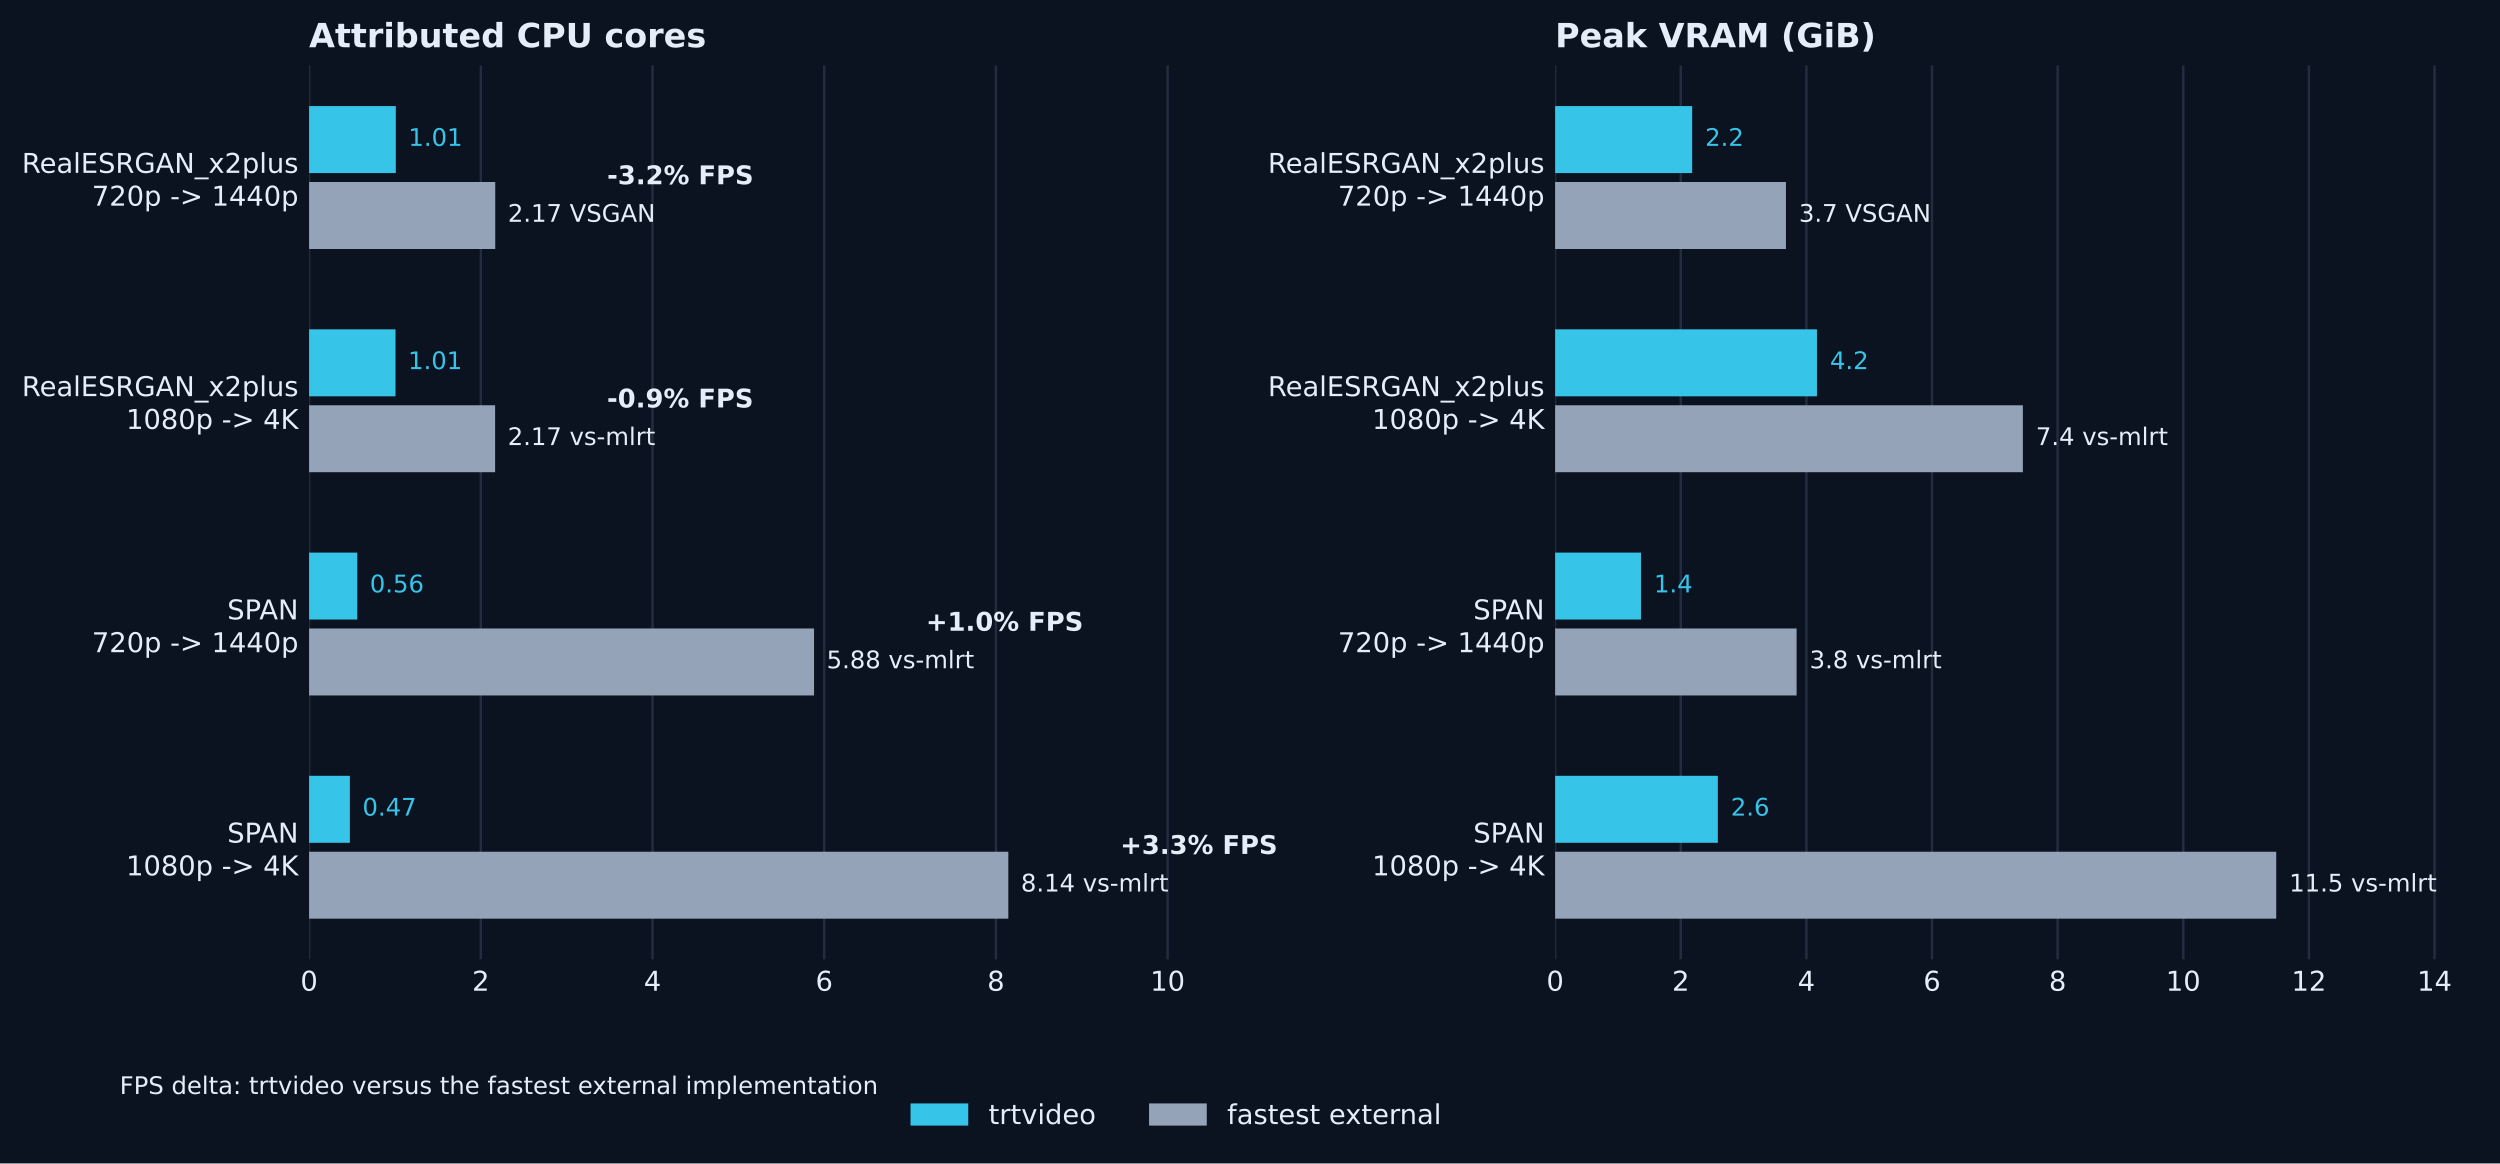
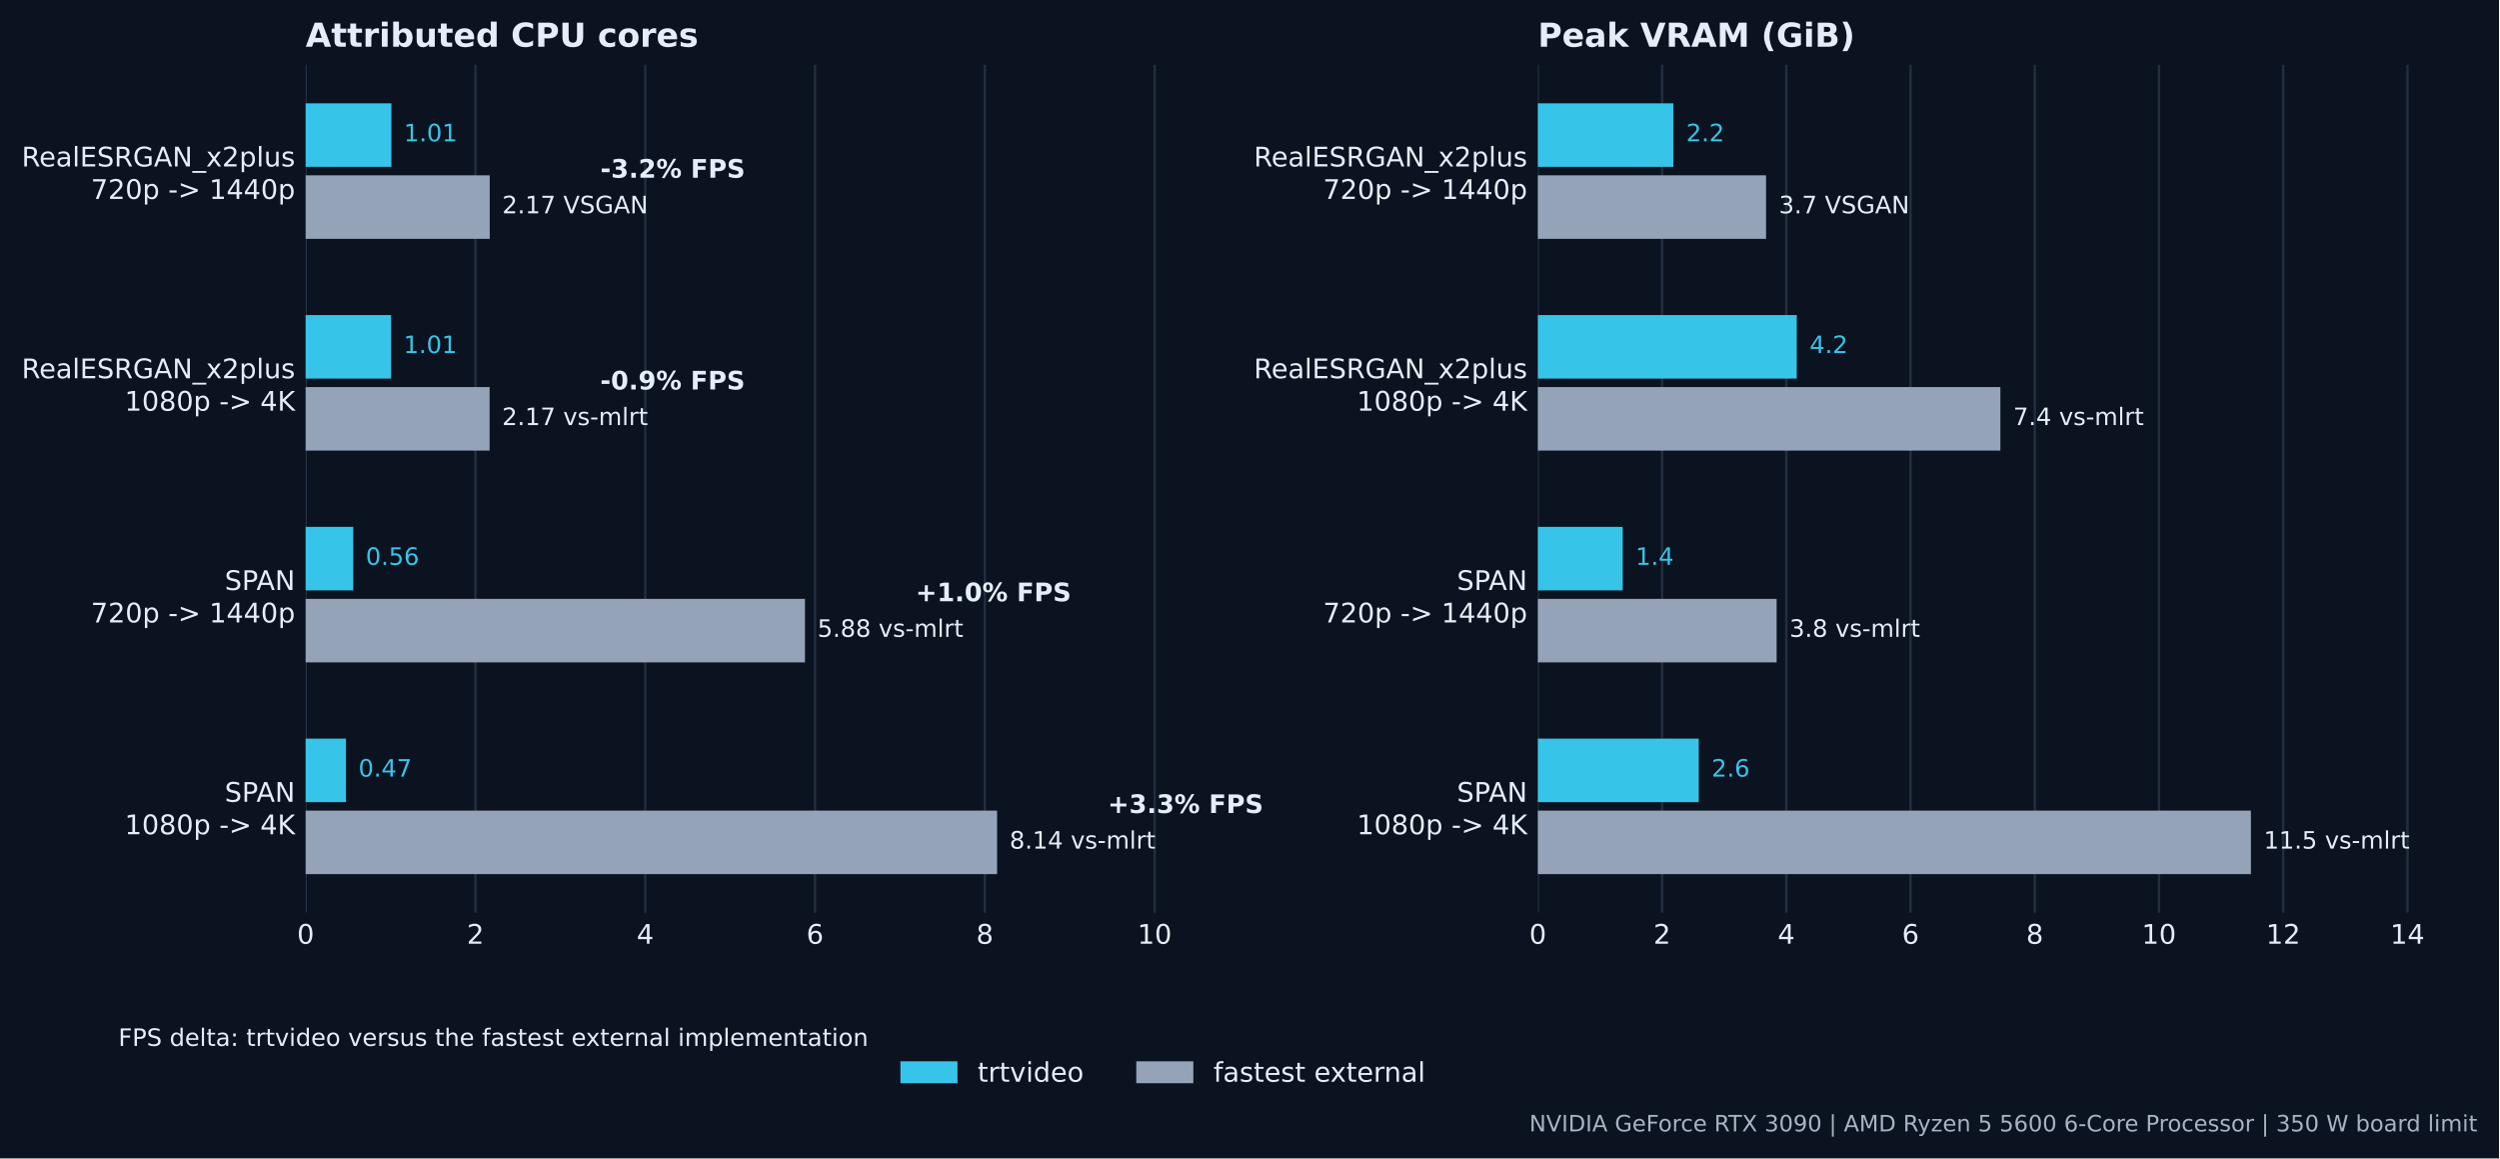
- <svg xmlns="http://www.w3.org/2000/svg" width="823.22pt" height="383.106pt" viewBox="0 0 823.22 383.106" version="1.1">
+ <svg xmlns="http://www.w3.org/2000/svg" width="832.148pt" height="385.59pt" viewBox="0 0 832.148 385.59" version="1.1">
  <defs>
    <style type="text/css">*{stroke-linejoin: round; stroke-linecap: butt}</style>
  </defs>
  <g id="figure_1">
    <g id="patch_1">
-       <path d="M 0 383.106 L 823.22 383.106 L 823.22 0 L 0 0 z " style="fill: #0b1220" />
+       <path d="M 0 385.59 L 832.148 385.59 L 832.148 0 L 0 0 z " style="fill: #0b1220" />
    </g>
    <g id="axes_1">
      <g id="patch_2">
-         <path d="M 101.78 315.894 L 405.712 315.894 L 405.712 21.558 L 101.78 21.558 z " style="fill: #0b1220" />
+         <path d="M 101.78 303.798 L 405.712 303.798 L 405.712 21.558 L 101.78 21.558 z " style="fill: #0b1220" />
      </g>
      <g id="matplotlib.axis_1">
        <g id="xtick_1">
          <g id="line2d_1">
-             <path d="M 101.78 315.894 L 101.78 21.558 " clip-path="url(#pdbde17b072)" style="fill: none; stroke: #334155; stroke-opacity: 0.6; stroke-width: 0.8; stroke-linecap: square" />
+             <path d="M 101.78 303.798 L 101.78 21.558 " clip-path="url(#p8d2980039e)" style="fill: none; stroke: #334155; stroke-opacity: 0.6; stroke-width: 0.8; stroke-linecap: square" />
          </g>
          <g id="line2d_2" />
          <g id="text_1">
-             <text style="font-size: 9px; font-family: 'DejaVu Sans'; text-anchor: middle; fill: #e5eef8" x="101.78" y="326.232" transform="rotate(-0 101.78 326.2322)">0</text>
+             <text style="font-size: 9px; font-family: 'DejaVu Sans'; text-anchor: middle; fill: #e5eef8" x="101.78" y="314.136" transform="rotate(-0 101.78 314.1362)">0</text>
          </g>
        </g>
        <g id="xtick_2">
          <g id="line2d_3">
-             <path d="M 158.321 315.894 L 158.321 21.558 " clip-path="url(#pdbde17b072)" style="fill: none; stroke: #334155; stroke-opacity: 0.6; stroke-width: 0.8; stroke-linecap: square" />
+             <path d="M 158.321 303.798 L 158.321 21.558 " clip-path="url(#p8d2980039e)" style="fill: none; stroke: #334155; stroke-opacity: 0.6; stroke-width: 0.8; stroke-linecap: square" />
          </g>
          <g id="line2d_4" />
          <g id="text_2">
-             <text style="font-size: 9px; font-family: 'DejaVu Sans'; text-anchor: middle; fill: #e5eef8" x="158.321" y="326.232" transform="rotate(-0 158.3211 326.2322)">2</text>
+             <text style="font-size: 9px; font-family: 'DejaVu Sans'; text-anchor: middle; fill: #e5eef8" x="158.321" y="314.136" transform="rotate(-0 158.3211 314.1362)">2</text>
          </g>
        </g>
        <g id="xtick_3">
          <g id="line2d_5">
-             <path d="M 214.862 315.894 L 214.862 21.558 " clip-path="url(#pdbde17b072)" style="fill: none; stroke: #334155; stroke-opacity: 0.6; stroke-width: 0.8; stroke-linecap: square" />
+             <path d="M 214.862 303.798 L 214.862 21.558 " clip-path="url(#p8d2980039e)" style="fill: none; stroke: #334155; stroke-opacity: 0.6; stroke-width: 0.8; stroke-linecap: square" />
          </g>
          <g id="line2d_6" />
          <g id="text_3">
-             <text style="font-size: 9px; font-family: 'DejaVu Sans'; text-anchor: middle; fill: #e5eef8" x="214.862" y="326.232" transform="rotate(-0 214.8622 326.2322)">4</text>
+             <text style="font-size: 9px; font-family: 'DejaVu Sans'; text-anchor: middle; fill: #e5eef8" x="214.862" y="314.136" transform="rotate(-0 214.8622 314.1362)">4</text>
          </g>
        </g>
        <g id="xtick_4">
          <g id="line2d_7">
-             <path d="M 271.403 315.894 L 271.403 21.558 " clip-path="url(#pdbde17b072)" style="fill: none; stroke: #334155; stroke-opacity: 0.6; stroke-width: 0.8; stroke-linecap: square" />
+             <path d="M 271.403 303.798 L 271.403 21.558 " clip-path="url(#p8d2980039e)" style="fill: none; stroke: #334155; stroke-opacity: 0.6; stroke-width: 0.8; stroke-linecap: square" />
          </g>
          <g id="line2d_8" />
          <g id="text_4">
-             <text style="font-size: 9px; font-family: 'DejaVu Sans'; text-anchor: middle; fill: #e5eef8" x="271.403" y="326.232" transform="rotate(-0 271.4033 326.2322)">6</text>
+             <text style="font-size: 9px; font-family: 'DejaVu Sans'; text-anchor: middle; fill: #e5eef8" x="271.403" y="314.136" transform="rotate(-0 271.4033 314.1362)">6</text>
          </g>
        </g>
        <g id="xtick_5">
          <g id="line2d_9">
-             <path d="M 327.944 315.894 L 327.944 21.558 " clip-path="url(#pdbde17b072)" style="fill: none; stroke: #334155; stroke-opacity: 0.6; stroke-width: 0.8; stroke-linecap: square" />
+             <path d="M 327.944 303.798 L 327.944 21.558 " clip-path="url(#p8d2980039e)" style="fill: none; stroke: #334155; stroke-opacity: 0.6; stroke-width: 0.8; stroke-linecap: square" />
          </g>
          <g id="line2d_10" />
          <g id="text_5">
-             <text style="font-size: 9px; font-family: 'DejaVu Sans'; text-anchor: middle; fill: #e5eef8" x="327.944" y="326.232" transform="rotate(-0 327.9444 326.2322)">8</text>
+             <text style="font-size: 9px; font-family: 'DejaVu Sans'; text-anchor: middle; fill: #e5eef8" x="327.944" y="314.136" transform="rotate(-0 327.9444 314.1362)">8</text>
          </g>
        </g>
        <g id="xtick_6">
          <g id="line2d_11">
-             <path d="M 384.486 315.894 L 384.486 21.558 " clip-path="url(#pdbde17b072)" style="fill: none; stroke: #334155; stroke-opacity: 0.6; stroke-width: 0.8; stroke-linecap: square" />
+             <path d="M 384.486 303.798 L 384.486 21.558 " clip-path="url(#p8d2980039e)" style="fill: none; stroke: #334155; stroke-opacity: 0.6; stroke-width: 0.8; stroke-linecap: square" />
          </g>
          <g id="line2d_12" />
          <g id="text_6">
-             <text style="font-size: 9px; font-family: 'DejaVu Sans'; text-anchor: middle; fill: #e5eef8" x="384.486" y="326.232" transform="rotate(-0 384.4856 326.2322)">10</text>
+             <text style="font-size: 9px; font-family: 'DejaVu Sans'; text-anchor: middle; fill: #e5eef8" x="384.486" y="314.136" transform="rotate(-0 384.4856 314.1362)">10</text>
          </g>
        </g>
      </g>
      <g id="matplotlib.axis_2">
        <g id="ytick_1">
          <g id="line2d_13" />
          <g id="text_7">
-             <text style="font-size: 9px; font-family: 'DejaVu Sans'; fill: #e5eef8" transform="translate(7.2 56.9294)">RealESRGAN_x2plus</text>
-             <text style="font-size: 9px; font-family: 'DejaVu Sans'; fill: #e5eef8" transform="translate(30.25969 67.73116)">720p -&gt; 1440p</text>
+             <text style="font-size: 9px; font-family: 'DejaVu Sans'; fill: #e5eef8" transform="translate(7.2 55.41287)">RealESRGAN_x2plus</text>
+             <text style="font-size: 9px; font-family: 'DejaVu Sans'; fill: #e5eef8" transform="translate(30.25969 66.21463)">720p -&gt; 1440p</text>
          </g>
        </g>
        <g id="ytick_2">
          <g id="line2d_14" />
          <g id="text_8">
-             <text style="font-size: 9px; font-family: 'DejaVu Sans'; fill: #e5eef8" transform="translate(7.2 130.4399)">RealESRGAN_x2plus</text>
-             <text style="font-size: 9px; font-family: 'DejaVu Sans'; fill: #e5eef8" transform="translate(41.52375 141.2417)">1080p -&gt; 4K</text>
+             <text style="font-size: 9px; font-family: 'DejaVu Sans'; fill: #e5eef8" transform="translate(7.2 125.9024)">RealESRGAN_x2plus</text>
+             <text style="font-size: 9px; font-family: 'DejaVu Sans'; fill: #e5eef8" transform="translate(41.52375 136.7041)">1080p -&gt; 4K</text>
          </g>
        </g>
        <g id="ytick_3">
          <g id="line2d_15" />
          <g id="text_9">
-             <text style="font-size: 9px; font-family: 'DejaVu Sans'; fill: #e5eef8" transform="translate(74.82516 203.95)">SPAN</text>
-             <text style="font-size: 9px; font-family: 'DejaVu Sans'; fill: #e5eef8" transform="translate(30.25969 214.7518)">720p -&gt; 1440p</text>
+             <text style="font-size: 9px; font-family: 'DejaVu Sans'; fill: #e5eef8" transform="translate(74.82516 196.3915)">SPAN</text>
+             <text style="font-size: 9px; font-family: 'DejaVu Sans'; fill: #e5eef8" transform="translate(30.25969 207.1933)">720p -&gt; 1440p</text>
          </g>
        </g>
        <g id="ytick_4">
          <g id="line2d_16" />
          <g id="text_10">
-             <text style="font-size: 9px; font-family: 'DejaVu Sans'; fill: #e5eef8" transform="translate(74.82516 277.4605)">SPAN</text>
-             <text style="font-size: 9px; font-family: 'DejaVu Sans'; fill: #e5eef8" transform="translate(41.52375 288.2623)">1080p -&gt; 4K</text>
+             <text style="font-size: 9px; font-family: 'DejaVu Sans'; fill: #e5eef8" transform="translate(74.82516 266.8811)">SPAN</text>
+             <text style="font-size: 9px; font-family: 'DejaVu Sans'; fill: #e5eef8" transform="translate(41.52375 277.6828)">1080p -&gt; 4K</text>
          </g>
        </g>
      </g>
      <g id="patch_3">
-         <path d="M 101.78 56.99 L 130.337 56.99 L 130.337 34.937 L 101.78 34.937 z " clip-path="url(#pdbde17b072)" style="fill: #36c5e8" />
+         <path d="M 101.78 55.534 L 130.337 55.534 L 130.337 34.387 L 101.78 34.387 z " clip-path="url(#p8d2980039e)" style="fill: #36c5e8" />
      </g>
      <g id="patch_4">
-         <path d="M 101.78 130.501 L 130.235 130.501 L 130.235 108.448 L 101.78 108.448 z " clip-path="url(#pdbde17b072)" style="fill: #36c5e8" />
+         <path d="M 101.78 126.024 L 130.235 126.024 L 130.235 104.877 L 101.78 104.877 z " clip-path="url(#p8d2980039e)" style="fill: #36c5e8" />
      </g>
      <g id="patch_5">
-         <path d="M 101.78 204.011 L 117.635 204.011 L 117.635 181.958 L 101.78 181.958 z " clip-path="url(#pdbde17b072)" style="fill: #36c5e8" />
+         <path d="M 101.78 196.513 L 117.635 196.513 L 117.635 175.366 L 101.78 175.366 z " clip-path="url(#p8d2980039e)" style="fill: #36c5e8" />
      </g>
      <g id="patch_6">
-         <path d="M 101.78 277.522 L 115.208 277.522 L 115.208 255.469 L 101.78 255.469 z " clip-path="url(#pdbde17b072)" style="fill: #36c5e8" />
+         <path d="M 101.78 267.003 L 115.208 267.003 L 115.208 245.856 L 101.78 245.856 z " clip-path="url(#p8d2980039e)" style="fill: #36c5e8" />
      </g>
      <g id="patch_7">
-         <path d="M 101.78 81.984 L 163.08 81.984 L 163.08 59.931 L 101.78 59.931 z " clip-path="url(#pdbde17b072)" style="fill: #94a3b8" />
+         <path d="M 101.78 79.501 L 163.08 79.501 L 163.08 58.354 L 101.78 58.354 z " clip-path="url(#p8d2980039e)" style="fill: #94a3b8" />
      </g>
      <g id="patch_8">
-         <path d="M 101.78 155.494 L 163.038 155.494 L 163.038 133.441 L 101.78 133.441 z " clip-path="url(#pdbde17b072)" style="fill: #94a3b8" />
+         <path d="M 101.78 149.99 L 163.038 149.99 L 163.038 128.843 L 101.78 128.843 z " clip-path="url(#p8d2980039e)" style="fill: #94a3b8" />
      </g>
      <g id="patch_9">
-         <path d="M 101.78 229.005 L 268.056 229.005 L 268.056 206.952 L 101.78 206.952 z " clip-path="url(#pdbde17b072)" style="fill: #94a3b8" />
+         <path d="M 101.78 220.48 L 268.056 220.48 L 268.056 199.333 L 101.78 199.333 z " clip-path="url(#p8d2980039e)" style="fill: #94a3b8" />
      </g>
      <g id="patch_10">
-         <path d="M 101.78 302.515 L 332.031 302.515 L 332.031 280.462 L 101.78 280.462 z " clip-path="url(#pdbde17b072)" style="fill: #94a3b8" />
+         <path d="M 101.78 290.969 L 332.031 290.969 L 332.031 269.822 L 101.78 269.822 z " clip-path="url(#p8d2980039e)" style="fill: #94a3b8" />
      </g>
      <g id="text_11">
-         <text style="font-size: 8px; font-family: 'DejaVu Sans'; text-anchor: start; fill: #36c5e8" x="134.482" y="48.042" transform="rotate(-0 134.4816 48.04189)">1.01</text>
+         <text style="font-size: 8px; font-family: 'DejaVu Sans'; text-anchor: start; fill: #36c5e8" x="134.482" y="47.039" transform="rotate(-0 134.4816 47.03892)">1.01</text>
      </g>
      <g id="text_12">
-         <text style="font-size: 8px; font-family: 'DejaVu Sans'; text-anchor: start; fill: #e5eef8" x="167.225" y="73.035" transform="rotate(-0 167.2245 73.03545)">2.17 VSGAN</text>
+         <text style="font-size: 8px; font-family: 'DejaVu Sans'; text-anchor: start; fill: #e5eef8" x="167.225" y="71.005" transform="rotate(-0 167.2245 71.00536)">2.17 VSGAN</text>
      </g>
      <g id="text_13">
-         <text style="font-weight: 700; font-size: 8.5px; font-family: 'DejaVu Sans'; text-anchor: start; fill: #e5eef8" x="199.92" y="60.669" transform="rotate(-0 199.9202 60.66855)">-3.2% FPS</text>
+         <text style="font-weight: 700; font-size: 8.5px; font-family: 'DejaVu Sans'; text-anchor: start; fill: #e5eef8" x="199.92" y="59.152" transform="rotate(-0 199.9202 59.15202)">-3.2% FPS</text>
      </g>
      <g id="text_14">
-         <text style="font-size: 8px; font-family: 'DejaVu Sans'; text-anchor: start; fill: #36c5e8" x="134.38" y="121.552" transform="rotate(-0 134.3799 121.5524)">1.01</text>
+         <text style="font-size: 8px; font-family: 'DejaVu Sans'; text-anchor: start; fill: #36c5e8" x="134.38" y="117.528" transform="rotate(-0 134.3799 117.5284)">1.01</text>
      </g>
      <g id="text_15">
-         <text style="font-size: 8px; font-family: 'DejaVu Sans'; text-anchor: start; fill: #e5eef8" x="167.182" y="146.546" transform="rotate(-0 167.1824 146.5463)">2.17 vs-mlrt</text>
+         <text style="font-size: 8px; font-family: 'DejaVu Sans'; text-anchor: start; fill: #e5eef8" x="167.182" y="141.495" transform="rotate(-0 167.1824 141.4952)">2.17 vs-mlrt</text>
      </g>
      <g id="text_16">
-         <text style="font-weight: 700; font-size: 8.5px; font-family: 'DejaVu Sans'; text-anchor: start; fill: #e5eef8" x="199.878" y="134.179" transform="rotate(-0 199.8781 134.179)">-0.9% FPS</text>
+         <text style="font-weight: 700; font-size: 8.5px; font-family: 'DejaVu Sans'; text-anchor: start; fill: #e5eef8" x="199.878" y="129.642" transform="rotate(-0 199.8781 129.6415)">-0.9% FPS</text>
      </g>
      <g id="text_17">
-         <text style="font-size: 8px; font-family: 'DejaVu Sans'; text-anchor: start; fill: #36c5e8" x="121.779" y="195.063" transform="rotate(-0 121.7794 195.0629)">0.56</text>
+         <text style="font-size: 8px; font-family: 'DejaVu Sans'; text-anchor: start; fill: #36c5e8" x="121.779" y="188.018" transform="rotate(-0 121.7794 188.0179)">0.56</text>
      </g>
      <g id="text_18">
-         <text style="font-size: 8px; font-family: 'DejaVu Sans'; text-anchor: start; fill: #e5eef8" x="272.201" y="220.057" transform="rotate(-0 272.2009 220.0567)">5.88 vs-mlrt</text>
+         <text style="font-size: 8px; font-family: 'DejaVu Sans'; text-anchor: start; fill: #e5eef8" x="272.201" y="211.985" transform="rotate(-0 272.2009 211.9847)">5.88 vs-mlrt</text>
      </g>
      <g id="text_19">
-         <text style="font-weight: 700; font-size: 8.5px; font-family: 'DejaVu Sans'; text-anchor: start; fill: #e5eef8" x="304.897" y="207.69" transform="rotate(-0 304.8966 207.6895)">+1.0% FPS</text>
+         <text style="font-weight: 700; font-size: 8.5px; font-family: 'DejaVu Sans'; text-anchor: start; fill: #e5eef8" x="304.897" y="200.131" transform="rotate(-0 304.8966 200.131)">+1.0% FPS</text>
      </g>
      <g id="text_20">
-         <text style="font-size: 8px; font-family: 'DejaVu Sans'; text-anchor: start; fill: #36c5e8" x="119.353" y="268.573" transform="rotate(-0 119.3525 268.5734)">0.47</text>
+         <text style="font-size: 8px; font-family: 'DejaVu Sans'; text-anchor: start; fill: #36c5e8" x="119.353" y="258.507" transform="rotate(-0 119.3525 258.5075)">0.47</text>
      </g>
      <g id="text_21">
-         <text style="font-size: 8px; font-family: 'DejaVu Sans'; text-anchor: start; fill: #e5eef8" x="336.176" y="293.567" transform="rotate(-0 336.176 293.5672)">8.14 vs-mlrt</text>
+         <text style="font-size: 8px; font-family: 'DejaVu Sans'; text-anchor: start; fill: #e5eef8" x="336.176" y="282.474" transform="rotate(-0 336.176 282.4742)">8.14 vs-mlrt</text>
      </g>
      <g id="text_22">
-         <text style="font-weight: 700; font-size: 8.5px; font-family: 'DejaVu Sans'; text-anchor: start; fill: #e5eef8" x="368.872" y="281.2" transform="rotate(-0 368.8717 281.2)">+3.3% FPS</text>
+         <text style="font-weight: 700; font-size: 8.5px; font-family: 'DejaVu Sans'; text-anchor: start; fill: #e5eef8" x="368.872" y="270.621" transform="rotate(-0 368.8717 270.6206)">+3.3% FPS</text>
      </g>
      <g id="text_23">
        <text style="font-weight: 700; font-size: 11px; font-family: 'DejaVu Sans'; text-anchor: start; fill: #e5eef8" x="101.78" y="15.558" transform="rotate(-0 101.78 15.55828)">Attributed CPU cores</text>
      </g>
    </g>
    <g id="axes_2">
      <g id="patch_11">
-         <path d="M 512.088 315.894 L 816.02 315.894 L 816.02 21.558 L 512.088 21.558 z " style="fill: #0b1220" />
+         <path d="M 512.088 303.798 L 816.02 303.798 L 816.02 21.558 L 512.088 21.558 z " style="fill: #0b1220" />
      </g>
      <g id="matplotlib.axis_3">
        <g id="xtick_7">
          <g id="line2d_17">
-             <path d="M 512.088 315.894 L 512.088 21.558 " clip-path="url(#pe8ae58c68a)" style="fill: none; stroke: #334155; stroke-opacity: 0.6; stroke-width: 0.8; stroke-linecap: square" />
+             <path d="M 512.088 303.798 L 512.088 21.558 " clip-path="url(#p1b1040d1ef)" style="fill: none; stroke: #334155; stroke-opacity: 0.6; stroke-width: 0.8; stroke-linecap: square" />
          </g>
          <g id="line2d_18" />
          <g id="text_24">
-             <text style="font-size: 9px; font-family: 'DejaVu Sans'; text-anchor: middle; fill: #e5eef8" x="512.088" y="326.232" transform="rotate(-0 512.0881 326.2322)">0</text>
+             <text style="font-size: 9px; font-family: 'DejaVu Sans'; text-anchor: middle; fill: #e5eef8" x="512.088" y="314.136" transform="rotate(-0 512.0881 314.1362)">0</text>
          </g>
        </g>
        <g id="xtick_8">
          <g id="line2d_19">
-             <path d="M 553.456 315.894 L 553.456 21.558 " clip-path="url(#pe8ae58c68a)" style="fill: none; stroke: #334155; stroke-opacity: 0.6; stroke-width: 0.8; stroke-linecap: square" />
+             <path d="M 553.456 303.798 L 553.456 21.558 " clip-path="url(#p1b1040d1ef)" style="fill: none; stroke: #334155; stroke-opacity: 0.6; stroke-width: 0.8; stroke-linecap: square" />
          </g>
          <g id="line2d_20" />
          <g id="text_25">
-             <text style="font-size: 9px; font-family: 'DejaVu Sans'; text-anchor: middle; fill: #e5eef8" x="553.456" y="326.232" transform="rotate(-0 553.4559 326.2322)">2</text>
+             <text style="font-size: 9px; font-family: 'DejaVu Sans'; text-anchor: middle; fill: #e5eef8" x="553.456" y="314.136" transform="rotate(-0 553.4559 314.1362)">2</text>
          </g>
        </g>
        <g id="xtick_9">
          <g id="line2d_21">
-             <path d="M 594.824 315.894 L 594.824 21.558 " clip-path="url(#pe8ae58c68a)" style="fill: none; stroke: #334155; stroke-opacity: 0.6; stroke-width: 0.8; stroke-linecap: square" />
+             <path d="M 594.824 303.798 L 594.824 21.558 " clip-path="url(#p1b1040d1ef)" style="fill: none; stroke: #334155; stroke-opacity: 0.6; stroke-width: 0.8; stroke-linecap: square" />
          </g>
          <g id="line2d_22" />
          <g id="text_26">
-             <text style="font-size: 9px; font-family: 'DejaVu Sans'; text-anchor: middle; fill: #e5eef8" x="594.824" y="326.232" transform="rotate(-0 594.8236 326.2322)">4</text>
+             <text style="font-size: 9px; font-family: 'DejaVu Sans'; text-anchor: middle; fill: #e5eef8" x="594.824" y="314.136" transform="rotate(-0 594.8236 314.1362)">4</text>
          </g>
        </g>
        <g id="xtick_10">
          <g id="line2d_23">
-             <path d="M 636.191 315.894 L 636.191 21.558 " clip-path="url(#pe8ae58c68a)" style="fill: none; stroke: #334155; stroke-opacity: 0.6; stroke-width: 0.8; stroke-linecap: square" />
+             <path d="M 636.191 303.798 L 636.191 21.558 " clip-path="url(#p1b1040d1ef)" style="fill: none; stroke: #334155; stroke-opacity: 0.6; stroke-width: 0.8; stroke-linecap: square" />
          </g>
          <g id="line2d_24" />
          <g id="text_27">
-             <text style="font-size: 9px; font-family: 'DejaVu Sans'; text-anchor: middle; fill: #e5eef8" x="636.191" y="326.232" transform="rotate(-0 636.1914 326.2322)">6</text>
+             <text style="font-size: 9px; font-family: 'DejaVu Sans'; text-anchor: middle; fill: #e5eef8" x="636.191" y="314.136" transform="rotate(-0 636.1914 314.1362)">6</text>
          </g>
        </g>
        <g id="xtick_11">
          <g id="line2d_25">
-             <path d="M 677.559 315.894 L 677.559 21.558 " clip-path="url(#pe8ae58c68a)" style="fill: none; stroke: #334155; stroke-opacity: 0.6; stroke-width: 0.8; stroke-linecap: square" />
+             <path d="M 677.559 303.798 L 677.559 21.558 " clip-path="url(#p1b1040d1ef)" style="fill: none; stroke: #334155; stroke-opacity: 0.6; stroke-width: 0.8; stroke-linecap: square" />
          </g>
          <g id="line2d_26" />
          <g id="text_28">
-             <text style="font-size: 9px; font-family: 'DejaVu Sans'; text-anchor: middle; fill: #e5eef8" x="677.559" y="326.232" transform="rotate(-0 677.5592 326.2322)">8</text>
+             <text style="font-size: 9px; font-family: 'DejaVu Sans'; text-anchor: middle; fill: #e5eef8" x="677.559" y="314.136" transform="rotate(-0 677.5592 314.1362)">8</text>
          </g>
        </g>
        <g id="xtick_12">
          <g id="line2d_27">
-             <path d="M 718.927 315.894 L 718.927 21.558 " clip-path="url(#pe8ae58c68a)" style="fill: none; stroke: #334155; stroke-opacity: 0.6; stroke-width: 0.8; stroke-linecap: square" />
+             <path d="M 718.927 303.798 L 718.927 21.558 " clip-path="url(#p1b1040d1ef)" style="fill: none; stroke: #334155; stroke-opacity: 0.6; stroke-width: 0.8; stroke-linecap: square" />
          </g>
          <g id="line2d_28" />
          <g id="text_29">
-             <text style="font-size: 9px; font-family: 'DejaVu Sans'; text-anchor: middle; fill: #e5eef8" x="718.927" y="326.232" transform="rotate(-0 718.9269 326.2322)">10</text>
+             <text style="font-size: 9px; font-family: 'DejaVu Sans'; text-anchor: middle; fill: #e5eef8" x="718.927" y="314.136" transform="rotate(-0 718.9269 314.1362)">10</text>
          </g>
        </g>
        <g id="xtick_13">
          <g id="line2d_29">
-             <path d="M 760.295 315.894 L 760.295 21.558 " clip-path="url(#pe8ae58c68a)" style="fill: none; stroke: #334155; stroke-opacity: 0.6; stroke-width: 0.8; stroke-linecap: square" />
+             <path d="M 760.295 303.798 L 760.295 21.558 " clip-path="url(#p1b1040d1ef)" style="fill: none; stroke: #334155; stroke-opacity: 0.6; stroke-width: 0.8; stroke-linecap: square" />
          </g>
          <g id="line2d_30" />
          <g id="text_30">
-             <text style="font-size: 9px; font-family: 'DejaVu Sans'; text-anchor: middle; fill: #e5eef8" x="760.295" y="326.232" transform="rotate(-0 760.2947 326.2322)">12</text>
+             <text style="font-size: 9px; font-family: 'DejaVu Sans'; text-anchor: middle; fill: #e5eef8" x="760.295" y="314.136" transform="rotate(-0 760.2947 314.1362)">12</text>
          </g>
        </g>
        <g id="xtick_14">
          <g id="line2d_31">
-             <path d="M 801.662 315.894 L 801.662 21.558 " clip-path="url(#pe8ae58c68a)" style="fill: none; stroke: #334155; stroke-opacity: 0.6; stroke-width: 0.8; stroke-linecap: square" />
+             <path d="M 801.662 303.798 L 801.662 21.558 " clip-path="url(#p1b1040d1ef)" style="fill: none; stroke: #334155; stroke-opacity: 0.6; stroke-width: 0.8; stroke-linecap: square" />
          </g>
          <g id="line2d_32" />
          <g id="text_31">
-             <text style="font-size: 9px; font-family: 'DejaVu Sans'; text-anchor: middle; fill: #e5eef8" x="801.662" y="326.232" transform="rotate(-0 801.6625 326.2322)">14</text>
+             <text style="font-size: 9px; font-family: 'DejaVu Sans'; text-anchor: middle; fill: #e5eef8" x="801.662" y="314.136" transform="rotate(-0 801.6625 314.1362)">14</text>
          </g>
        </g>
      </g>
      <g id="matplotlib.axis_4">
        <g id="ytick_5">
          <g id="line2d_33" />
          <g id="text_32">
-             <text style="font-size: 9px; font-family: 'DejaVu Sans'; fill: #e5eef8" transform="translate(417.5081 56.9294)">RealESRGAN_x2plus</text>
-             <text style="font-size: 9px; font-family: 'DejaVu Sans'; fill: #e5eef8" transform="translate(440.5678 67.73116)">720p -&gt; 1440p</text>
+             <text style="font-size: 9px; font-family: 'DejaVu Sans'; fill: #e5eef8" transform="translate(417.5081 55.41287)">RealESRGAN_x2plus</text>
+             <text style="font-size: 9px; font-family: 'DejaVu Sans'; fill: #e5eef8" transform="translate(440.5678 66.21463)">720p -&gt; 1440p</text>
          </g>
        </g>
        <g id="ytick_6">
          <g id="line2d_34" />
          <g id="text_33">
-             <text style="font-size: 9px; font-family: 'DejaVu Sans'; fill: #e5eef8" transform="translate(417.5081 130.4399)">RealESRGAN_x2plus</text>
-             <text style="font-size: 9px; font-family: 'DejaVu Sans'; fill: #e5eef8" transform="translate(451.8318 141.2417)">1080p -&gt; 4K</text>
+             <text style="font-size: 9px; font-family: 'DejaVu Sans'; fill: #e5eef8" transform="translate(417.5081 125.9024)">RealESRGAN_x2plus</text>
+             <text style="font-size: 9px; font-family: 'DejaVu Sans'; fill: #e5eef8" transform="translate(451.8318 136.7041)">1080p -&gt; 4K</text>
          </g>
        </g>
        <g id="ytick_7">
          <g id="line2d_35" />
          <g id="text_34">
-             <text style="font-size: 9px; font-family: 'DejaVu Sans'; fill: #e5eef8" transform="translate(485.1332 203.95)">SPAN</text>
-             <text style="font-size: 9px; font-family: 'DejaVu Sans'; fill: #e5eef8" transform="translate(440.5678 214.7518)">720p -&gt; 1440p</text>
+             <text style="font-size: 9px; font-family: 'DejaVu Sans'; fill: #e5eef8" transform="translate(485.1332 196.3915)">SPAN</text>
+             <text style="font-size: 9px; font-family: 'DejaVu Sans'; fill: #e5eef8" transform="translate(440.5678 207.1933)">720p -&gt; 1440p</text>
          </g>
        </g>
        <g id="ytick_8">
          <g id="line2d_36" />
          <g id="text_35">
-             <text style="font-size: 9px; font-family: 'DejaVu Sans'; fill: #e5eef8" transform="translate(485.1332 277.4605)">SPAN</text>
-             <text style="font-size: 9px; font-family: 'DejaVu Sans'; fill: #e5eef8" transform="translate(451.8318 288.2623)">1080p -&gt; 4K</text>
+             <text style="font-size: 9px; font-family: 'DejaVu Sans'; fill: #e5eef8" transform="translate(485.1332 266.8811)">SPAN</text>
+             <text style="font-size: 9px; font-family: 'DejaVu Sans'; fill: #e5eef8" transform="translate(451.8318 277.6828)">1080p -&gt; 4K</text>
          </g>
        </g>
      </g>
      <g id="patch_12">
-         <path d="M 512.088 56.99 L 557.21 56.99 L 557.21 34.937 L 512.088 34.937 z " clip-path="url(#pe8ae58c68a)" style="fill: #36c5e8" />
+         <path d="M 512.088 55.534 L 557.21 55.534 L 557.21 34.387 L 512.088 34.387 z " clip-path="url(#p1b1040d1ef)" style="fill: #36c5e8" />
      </g>
      <g id="patch_13">
-         <path d="M 512.088 130.501 L 598.304 130.501 L 598.304 108.448 L 512.088 108.448 z " clip-path="url(#pe8ae58c68a)" style="fill: #36c5e8" />
+         <path d="M 512.088 126.024 L 598.304 126.024 L 598.304 104.877 L 512.088 104.877 z " clip-path="url(#p1b1040d1ef)" style="fill: #36c5e8" />
      </g>
      <g id="patch_14">
-         <path d="M 512.088 204.011 L 540.358 204.011 L 540.358 181.958 L 512.088 181.958 z " clip-path="url(#pe8ae58c68a)" style="fill: #36c5e8" />
+         <path d="M 512.088 196.513 L 540.358 196.513 L 540.358 175.366 L 512.088 175.366 z " clip-path="url(#p1b1040d1ef)" style="fill: #36c5e8" />
      </g>
      <g id="patch_15">
-         <path d="M 512.088 277.522 L 565.662 277.522 L 565.662 255.469 L 512.088 255.469 z " clip-path="url(#pe8ae58c68a)" style="fill: #36c5e8" />
+         <path d="M 512.088 267.003 L 565.662 267.003 L 565.662 245.856 L 512.088 245.856 z " clip-path="url(#p1b1040d1ef)" style="fill: #36c5e8" />
      </g>
      <g id="patch_16">
-         <path d="M 512.088 81.984 L 588.088 81.984 L 588.088 59.931 L 512.088 59.931 z " clip-path="url(#pe8ae58c68a)" style="fill: #94a3b8" />
+         <path d="M 512.088 79.501 L 588.088 79.501 L 588.088 58.354 L 512.088 58.354 z " clip-path="url(#p1b1040d1ef)" style="fill: #94a3b8" />
      </g>
      <g id="patch_17">
-         <path d="M 512.088 155.494 L 666.113 155.494 L 666.113 133.441 L 512.088 133.441 z " clip-path="url(#pe8ae58c68a)" style="fill: #94a3b8" />
+         <path d="M 512.088 149.99 L 666.113 149.99 L 666.113 128.843 L 512.088 128.843 z " clip-path="url(#p1b1040d1ef)" style="fill: #94a3b8" />
      </g>
      <g id="patch_18">
-         <path d="M 512.088 229.005 L 591.603 229.005 L 591.603 206.952 L 512.088 206.952 z " clip-path="url(#pe8ae58c68a)" style="fill: #94a3b8" />
+         <path d="M 512.088 220.48 L 591.603 220.48 L 591.603 199.333 L 512.088 199.333 z " clip-path="url(#p1b1040d1ef)" style="fill: #94a3b8" />
      </g>
      <g id="patch_19">
-         <path d="M 512.088 302.515 L 749.535 302.515 L 749.535 280.462 L 512.088 280.462 z " clip-path="url(#pe8ae58c68a)" style="fill: #94a3b8" />
+         <path d="M 512.088 290.969 L 749.535 290.969 L 749.535 269.822 L 512.088 269.822 z " clip-path="url(#p1b1040d1ef)" style="fill: #94a3b8" />
      </g>
      <g id="text_36">
-         <text style="font-size: 8px; font-family: 'DejaVu Sans'; text-anchor: start; fill: #36c5e8" x="561.484" y="48.042" transform="rotate(-0 561.4844 48.04189)">2.2</text>
+         <text style="font-size: 8px; font-family: 'DejaVu Sans'; text-anchor: start; fill: #36c5e8" x="561.484" y="47.039" transform="rotate(-0 561.4844 47.03892)">2.2</text>
      </g>
      <g id="text_37">
-         <text style="font-size: 8px; font-family: 'DejaVu Sans'; text-anchor: start; fill: #e5eef8" x="592.363" y="73.035" transform="rotate(-0 592.3625 73.03545)">3.7 VSGAN</text>
+         <text style="font-size: 8px; font-family: 'DejaVu Sans'; text-anchor: start; fill: #e5eef8" x="592.363" y="71.005" transform="rotate(-0 592.3625 71.00536)">3.7 VSGAN</text>
      </g>
      <g id="text_38">
-         <text style="font-size: 8px; font-family: 'DejaVu Sans'; text-anchor: start; fill: #36c5e8" x="602.578" y="121.552" transform="rotate(-0 602.5782 121.5524)">4.2</text>
+         <text style="font-size: 8px; font-family: 'DejaVu Sans'; text-anchor: start; fill: #36c5e8" x="602.578" y="117.528" transform="rotate(-0 602.5782 117.5284)">4.2</text>
      </g>
      <g id="text_39">
-         <text style="font-size: 8px; font-family: 'DejaVu Sans'; text-anchor: start; fill: #e5eef8" x="670.387" y="146.546" transform="rotate(-0 670.3866 146.5463)">7.4 vs-mlrt</text>
+         <text style="font-size: 8px; font-family: 'DejaVu Sans'; text-anchor: start; fill: #e5eef8" x="670.387" y="141.495" transform="rotate(-0 670.3866 141.4952)">7.4 vs-mlrt</text>
      </g>
      <g id="text_40">
-         <text style="font-size: 8px; font-family: 'DejaVu Sans'; text-anchor: start; fill: #36c5e8" x="544.632" y="195.063" transform="rotate(-0 544.632 195.0629)">1.4</text>
+         <text style="font-size: 8px; font-family: 'DejaVu Sans'; text-anchor: start; fill: #36c5e8" x="544.632" y="188.018" transform="rotate(-0 544.632 188.0179)">1.4</text>
      </g>
      <g id="text_41">
-         <text style="font-size: 8px; font-family: 'DejaVu Sans'; text-anchor: start; fill: #e5eef8" x="595.877" y="220.057" transform="rotate(-0 595.8772 220.0567)">3.8 vs-mlrt</text>
+         <text style="font-size: 8px; font-family: 'DejaVu Sans'; text-anchor: start; fill: #e5eef8" x="595.877" y="211.985" transform="rotate(-0 595.8772 211.9847)">3.8 vs-mlrt</text>
      </g>
      <g id="text_42">
-         <text style="font-size: 8px; font-family: 'DejaVu Sans'; text-anchor: start; fill: #36c5e8" x="569.936" y="268.573" transform="rotate(-0 569.9365 268.5734)">2.6</text>
+         <text style="font-size: 8px; font-family: 'DejaVu Sans'; text-anchor: start; fill: #36c5e8" x="569.936" y="258.507" transform="rotate(-0 569.9365 258.5075)">2.6</text>
      </g>
      <g id="text_43">
-         <text style="font-size: 8px; font-family: 'DejaVu Sans'; text-anchor: start; fill: #e5eef8" x="753.809" y="293.567" transform="rotate(-0 753.8089 293.5672)">11.5 vs-mlrt</text>
+         <text style="font-size: 8px; font-family: 'DejaVu Sans'; text-anchor: start; fill: #e5eef8" x="753.809" y="282.474" transform="rotate(-0 753.8089 282.4742)">11.5 vs-mlrt</text>
      </g>
      <g id="text_44">
        <text style="font-weight: 700; font-size: 11px; font-family: 'DejaVu Sans'; text-anchor: start; fill: #e5eef8" x="512.088" y="15.558" transform="rotate(-0 512.0881 15.55828)">Peak VRAM (GiB)</text>
      </g>
    </g>
    <g id="text_45">
-       <text style="font-size: 8px; font-family: 'DejaVu Sans'; text-anchor: middle; fill: #e5eef8" x="164.276" y="360.246" transform="rotate(-0 164.276 360.2463)">FPS delta: trtvideo versus the fastest external implementation</text>
+       <text style="font-size: 8px; font-family: 'DejaVu Sans'; text-anchor: middle; fill: #e5eef8" x="164.276" y="348.15" transform="rotate(-0 164.276 348.1503)">FPS delta: trtvideo versus the fastest external implementation</text>
+     </g>
+     <g id="text_46">
+       <text style="font-size: 7.5px; font-family: 'DejaVu Sans'; text-anchor: end; fill: #a7b4c5" x="824.948" y="376.589" transform="rotate(-0 824.948 376.5885)">NVIDIA GeForce RTX 3090 | AMD Ryzen 5 5600 6-Core Processor | 350 W board limit</text>
    </g>
    <g id="legend_1">
      <g id="patch_20">
-         <path d="M 300.33 370.144 L 318.33 370.144 L 318.33 363.844 L 300.33 363.844 z " style="fill: #36c5e8; stroke: #36c5e8; stroke-linejoin: miter" />
-       </g>
-       <g id="text_46">
-         <text style="font-size: 9px; font-family: 'DejaVu Sans'; text-anchor: start; fill: #e5eef8" x="325.53" y="370.144" transform="rotate(-0 325.53 370.1442)">trtvideo</text>
+         <path d="M 300.33 360.064 L 318.33 360.064 L 318.33 353.764 L 300.33 353.764 z " style="fill: #36c5e8; stroke: #36c5e8; stroke-linejoin: miter" />
+       </g>
+       <g id="text_47">
+         <text style="font-size: 9px; font-family: 'DejaVu Sans'; text-anchor: start; fill: #e5eef8" x="325.53" y="360.064" transform="rotate(-0 325.53 360.0642)">trtvideo</text>
      </g>
      <g id="patch_21">
-         <path d="M 378.872 370.144 L 396.872 370.144 L 396.872 363.844 L 378.872 363.844 z " style="fill: #94a3b8; stroke: #94a3b8; stroke-linejoin: miter" />
-       </g>
-       <g id="text_47">
-         <text style="font-size: 9px; font-family: 'DejaVu Sans'; text-anchor: start; fill: #e5eef8" x="404.072" y="370.144" transform="rotate(-0 404.0719 370.1442)">fastest external</text>
+         <path d="M 378.872 360.064 L 396.872 360.064 L 396.872 353.764 L 378.872 353.764 z " style="fill: #94a3b8; stroke: #94a3b8; stroke-linejoin: miter" />
+       </g>
+       <g id="text_48">
+         <text style="font-size: 9px; font-family: 'DejaVu Sans'; text-anchor: start; fill: #e5eef8" x="404.072" y="360.064" transform="rotate(-0 404.0719 360.0642)">fastest external</text>
      </g>
    </g>
  </g>
  <defs>
-     <clipPath id="pdbde17b072">
-       <rect x="101.78" y="21.558" width="303.932" height="294.336" />
+     <clipPath id="p8d2980039e">
+       <rect x="101.78" y="21.558" width="303.932" height="282.24" />
    </clipPath>
-     <clipPath id="pe8ae58c68a">
-       <rect x="512.088" y="21.558" width="303.932" height="294.336" />
+     <clipPath id="p1b1040d1ef">
+       <rect x="512.088" y="21.558" width="303.932" height="282.24" />
    </clipPath>
  </defs>
</svg>
